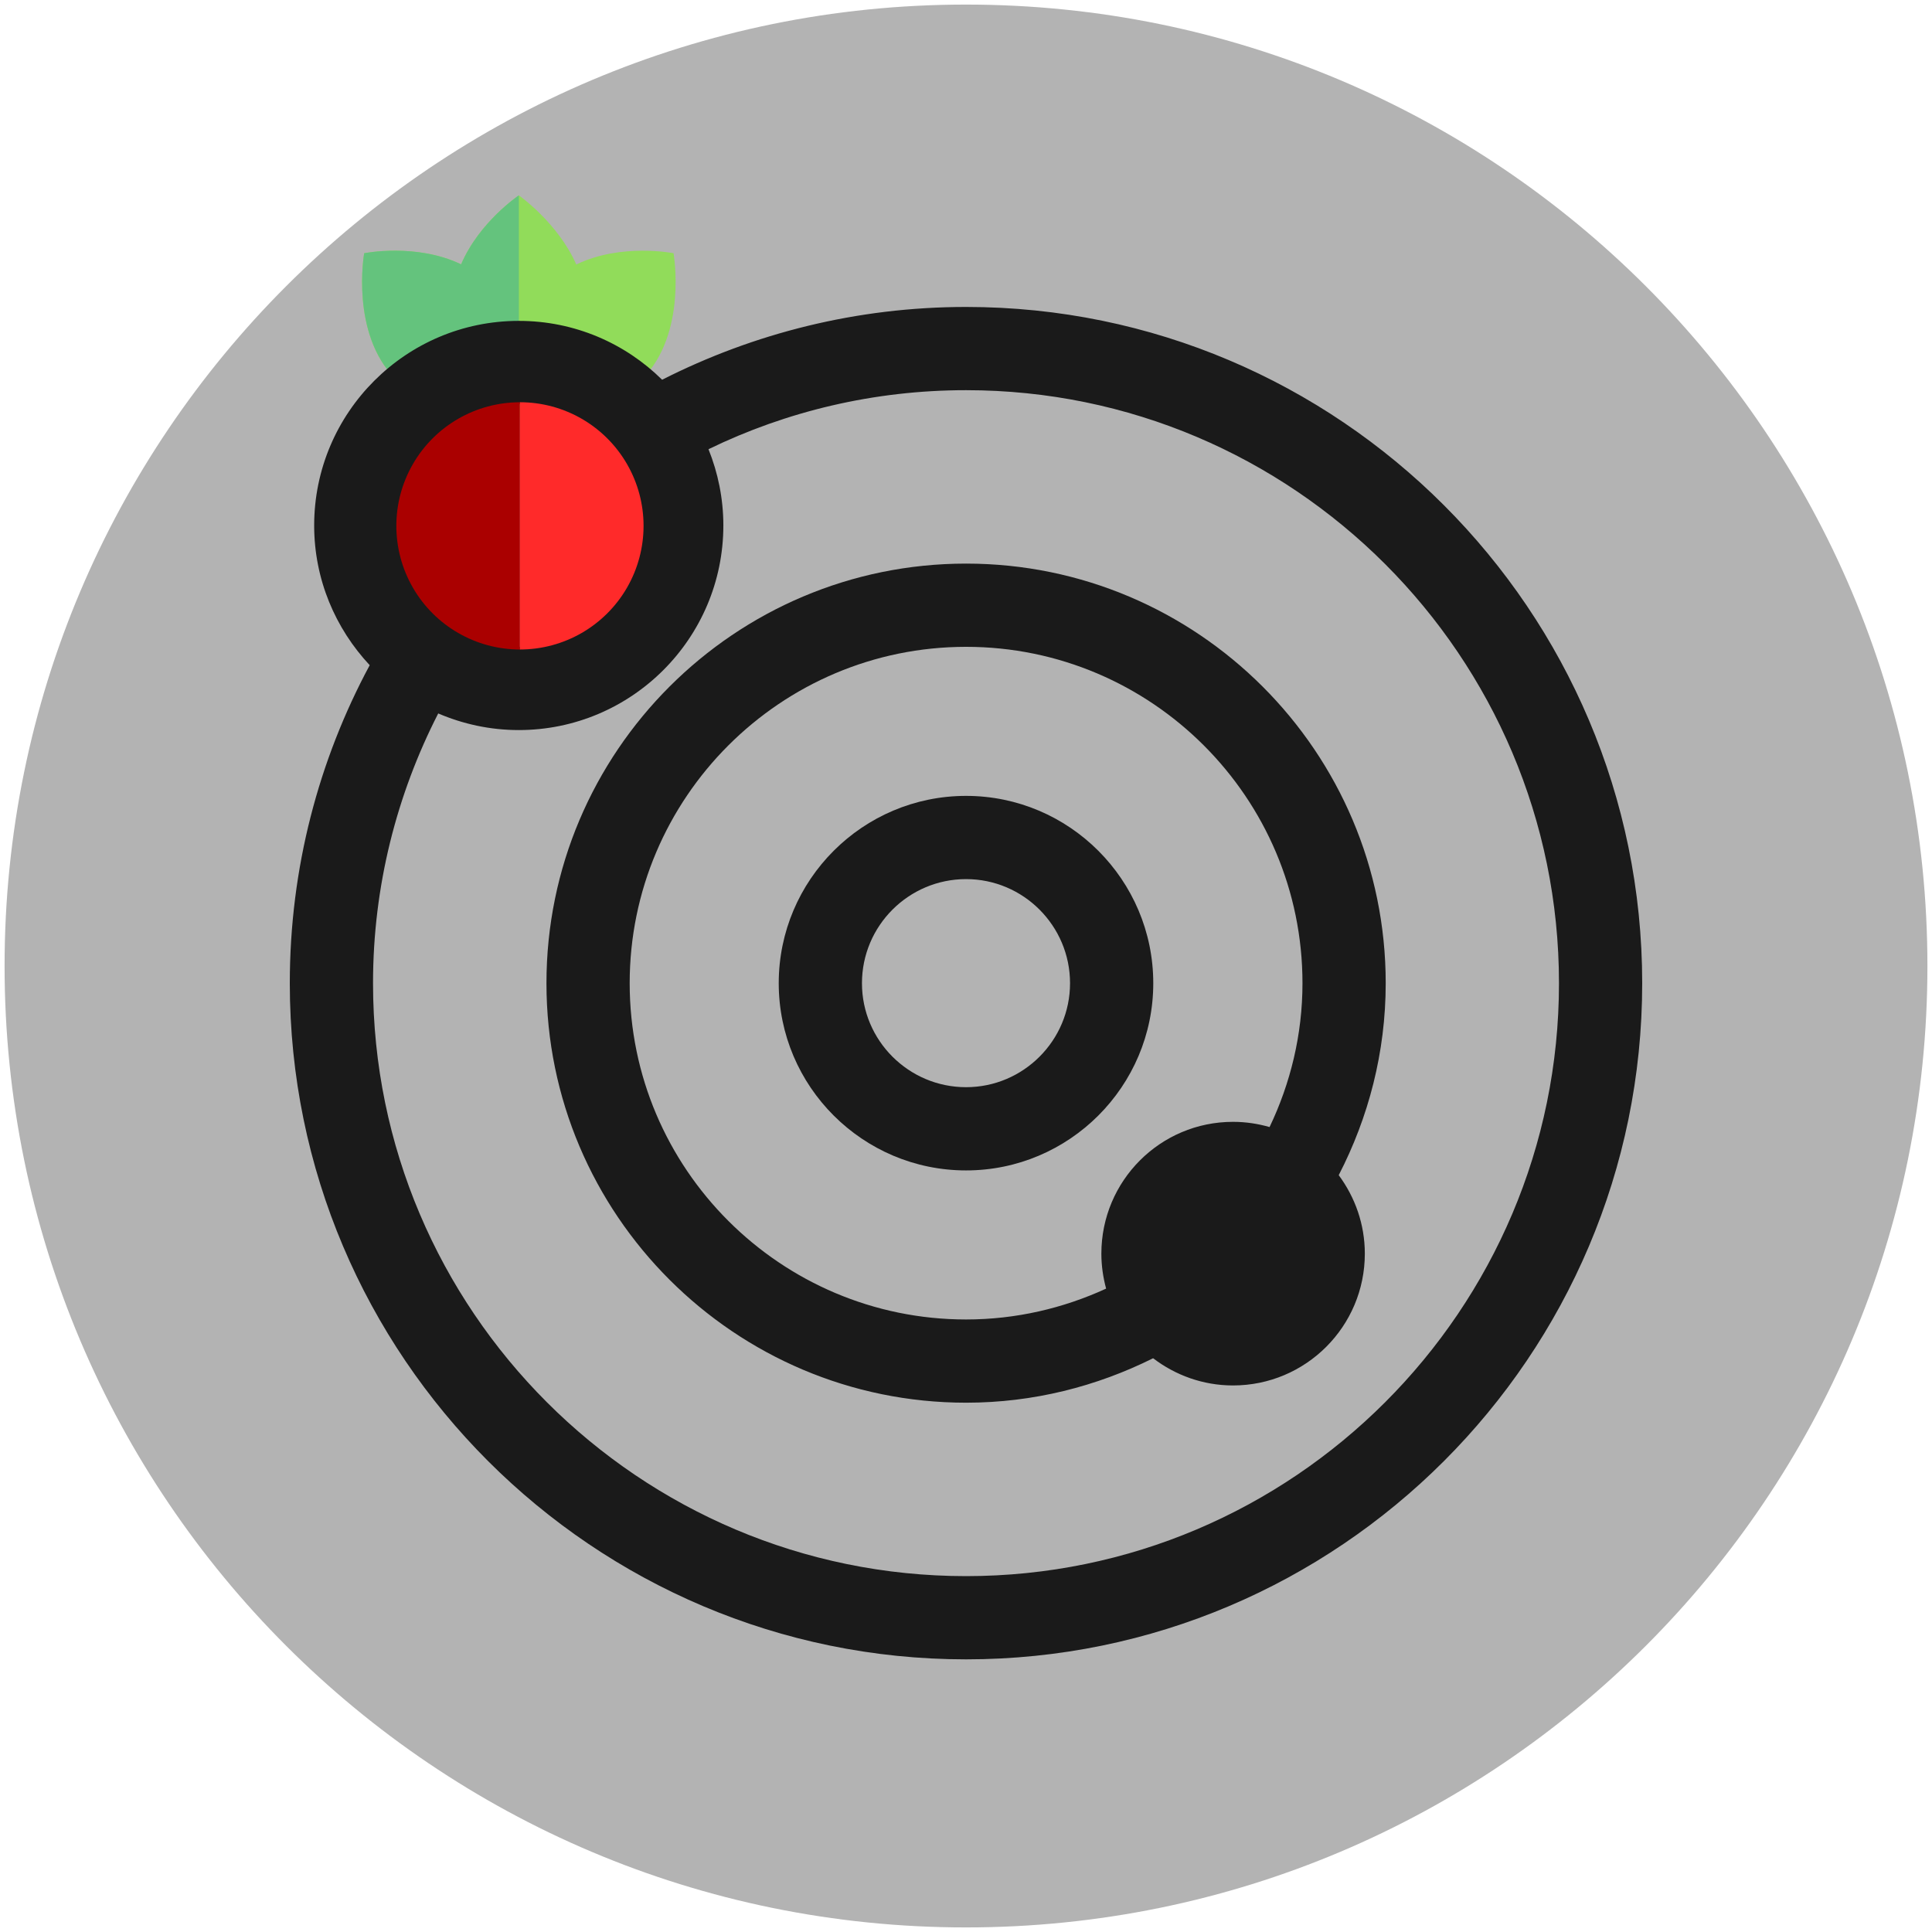
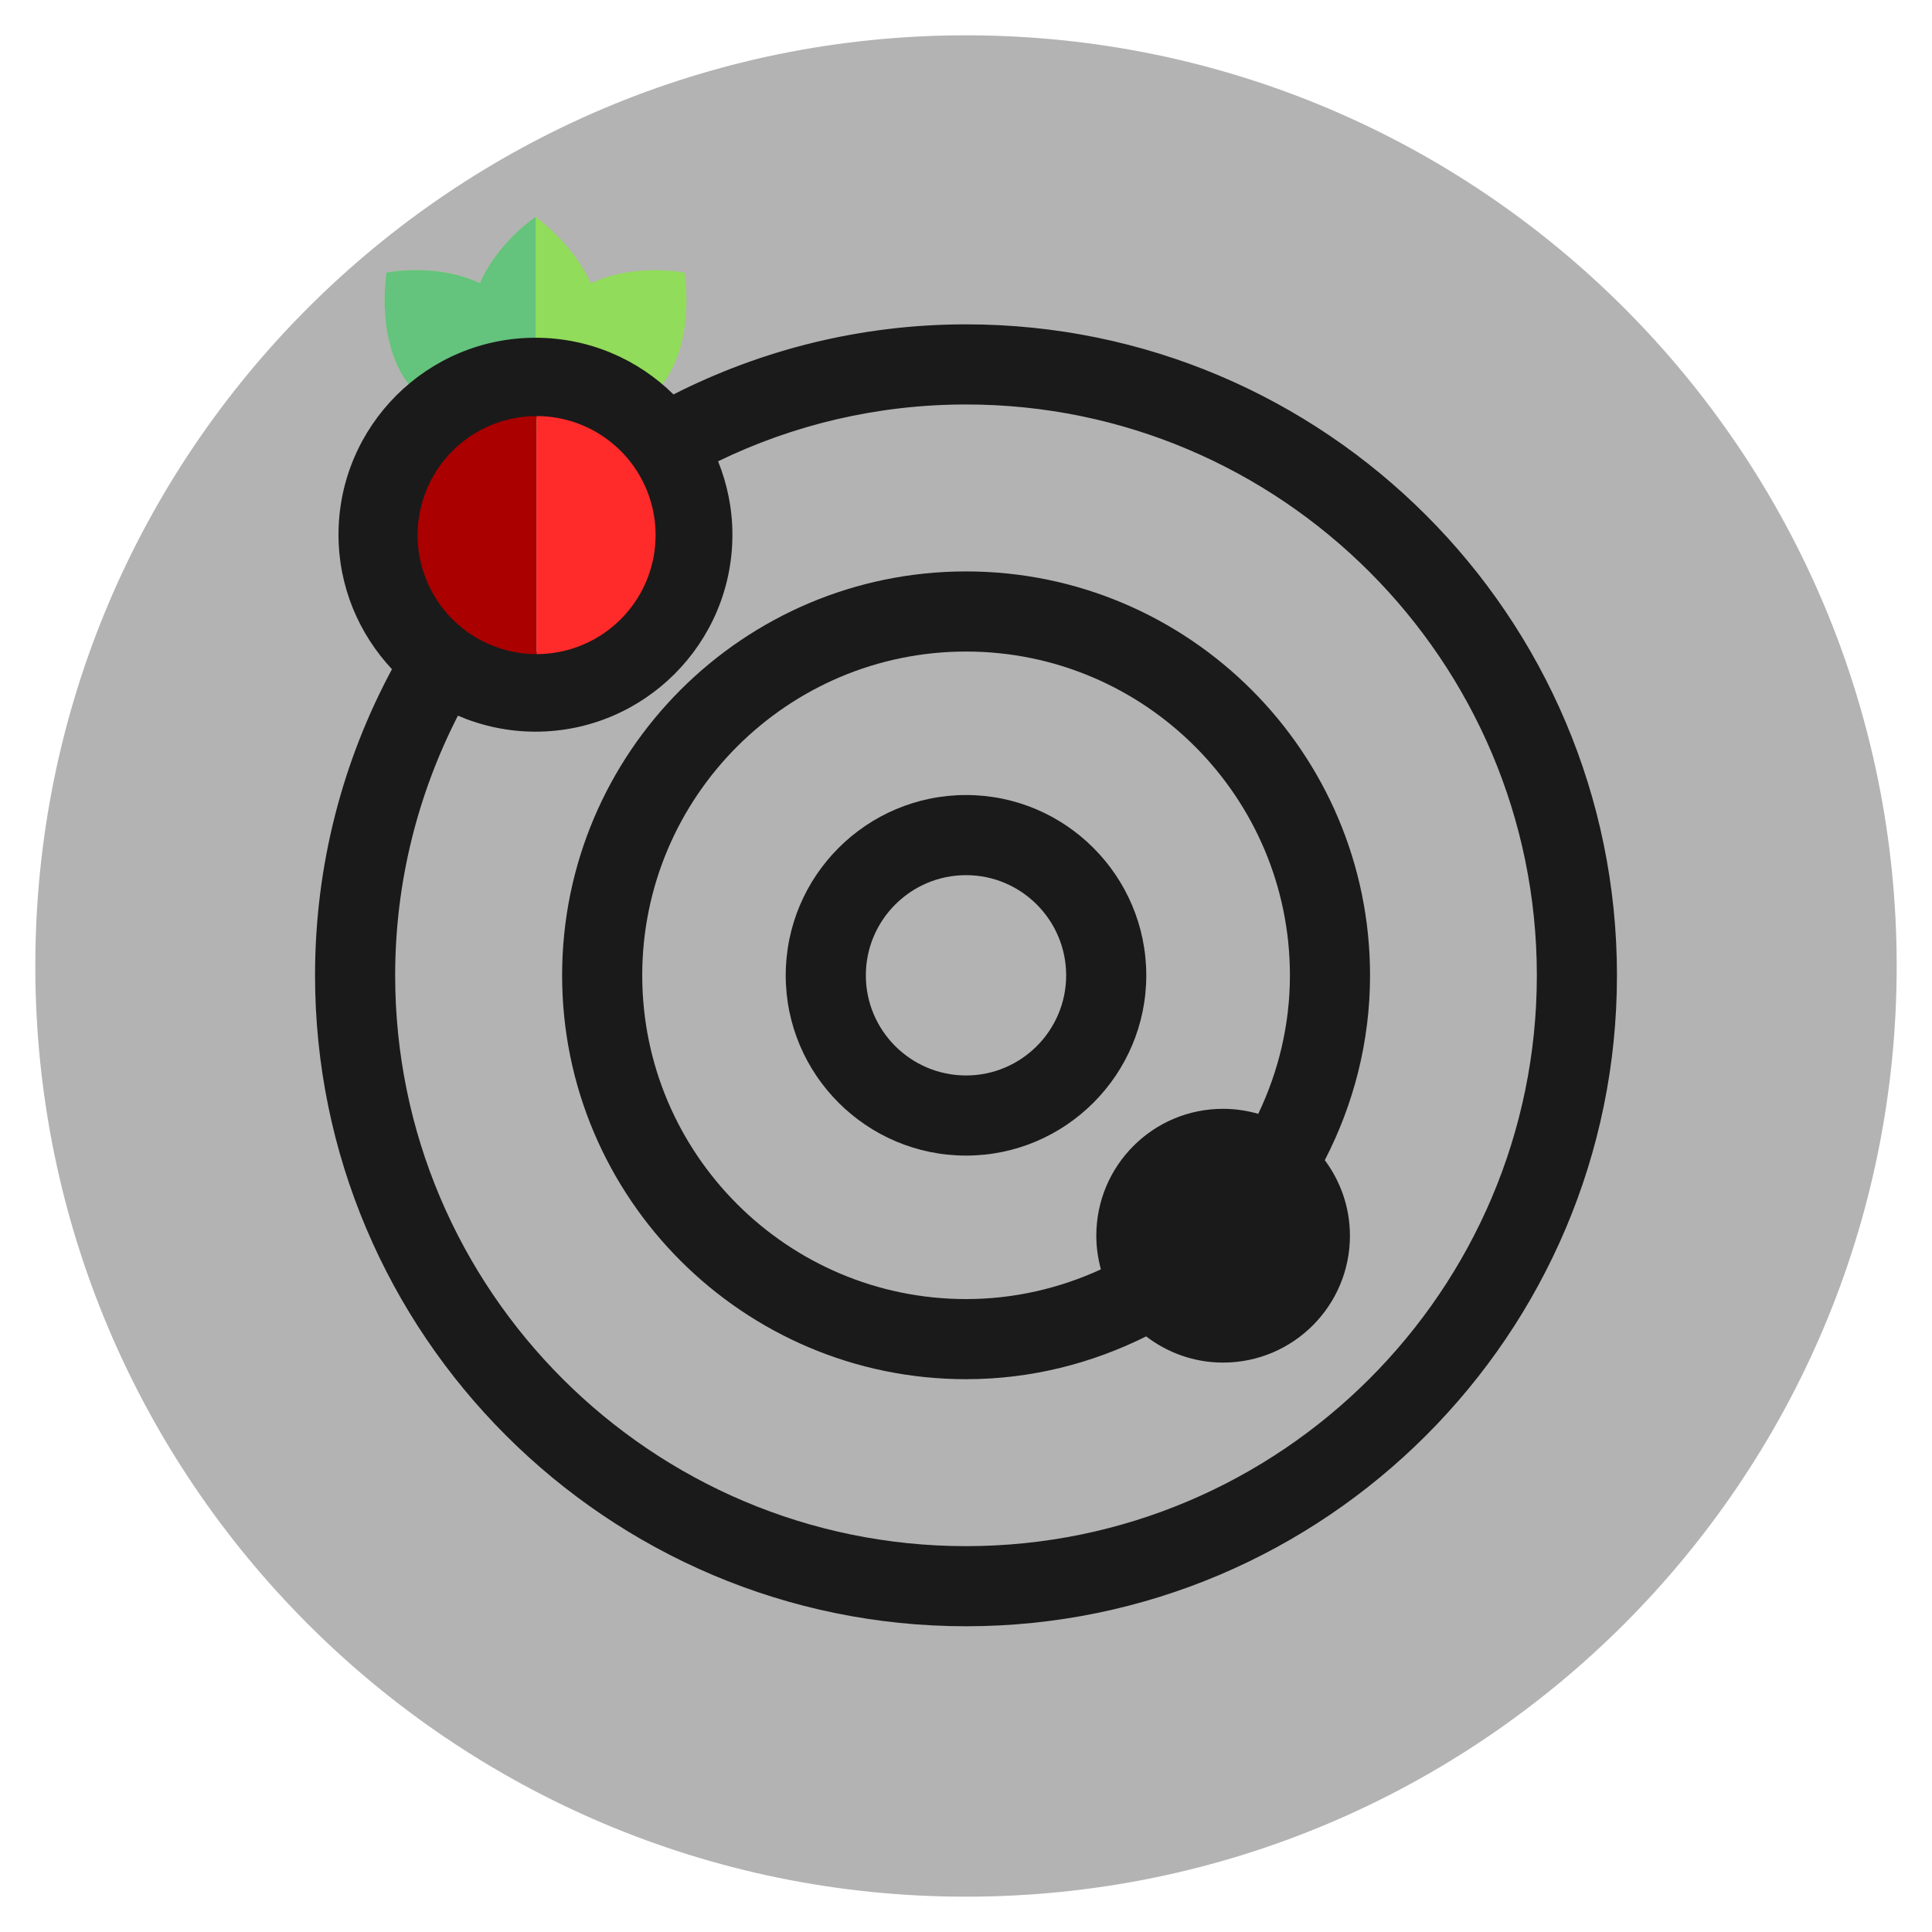
<svg xmlns="http://www.w3.org/2000/svg" width="100" height="100" id="svg2493" version="1.1">
  <defs id="defs2495">
    <linearGradient id="linearGradient3764">
      <stop style="stop-color:#ffffb7;stop-opacity:1;" offset="0" id="stop3766" />
      <stop id="stop3772" offset="0.5" style="stop-color:#f4e55b;stop-opacity:1;" />
      <stop style="stop-color:#ea9a00;stop-opacity:1;" offset="1" id="stop3768" />
    </linearGradient>
  </defs>
  <g id="layer3" transform="translate(0,-100)" />
  <g id="layer1" transform="translate(0,36)">
    <g id="layer2">
-       <circle style="fill:#b3b3b3;stroke-width:0.967" id="path63" cx="50" cy="14" r="49.763" />
+       <circle style="fill:#b3b3b3;stroke-width:0.936" id="path63" cx="50" cy="14" r="48.172" />
    </g>
-     <g id="g3837" transform="matrix(9.377196,0,0,9.377196,-368.4638,-153.648)">
+     <g id="g3837" transform="matrix(9.027178,0,0,9.027178,-352.844,-147.7631)">
      <g id="g41" transform="matrix(0.06786289,0,0,0.06786289,37.8271,20.23635)">
        <g id="g108" transform="matrix(1.2,0,0,1.2,-12.5375,-145.45)">
          <g transform="matrix(0.125,0,0,0.125,44.20562,40.01806)" id="XMLID_1608_">
            <path d="m 239.228,31.365 c 0,0 -28.378,-5.672 -52.737,6.117 C 176.53,14.842 155.354,0 155.354,0 c 0,0 -21.429,14.305 -31.314,37.395 -24.319,-11.676 -52.558,-6.029 -52.558,-6.029 0,0 -7.682,43.532 17.07,68.285 19.21,19.209 49.726,18.885 62.431,17.776 2.665,2.146 4.371,3.284 4.371,3.284 0,0 1.647,-1.156 4.225,-3.297 12.617,1.118 43.294,1.52 62.579,-17.764 24.752,-24.753 17.07,-68.285 17.07,-68.285 z" style="fill:#91dc5a" id="XMLID_1609_" />
            <path d="m 155.354,0 c 0,0 -21.429,14.305 -31.314,37.395 -24.319,-11.676 -52.558,-6.029 -52.558,-6.029 0,0 -7.682,43.532 17.07,68.285 19.21,19.209 49.726,18.885 62.431,17.776 2.665,2.146 4.371,3.284 4.371,3.284 z" style="fill:#64c37d" id="XMLID_1610_" />
          </g>
        </g>
        <g transform="matrix(0.4284824,0,0,0.4284824,45.18124,-88.35281)" style="fill:#1a1a1a" id="g95">
          <g style="fill:#1a1a1a" id="g4">
            <path style="fill:#1a1a1a" d="m 64.518,128.375 c 0,35.203 28.655,63.827 63.857,63.827 9.491,0 18.472,-2.133 26.582,-5.857 -0.571,-2.133 -0.901,-4.325 -0.901,-6.638 0,-13.817 11.174,-25.02 24.99,-25.02 2.433,0 4.746,0.36 6.938,0.991 3.965,-8.29 6.248,-17.541 6.248,-27.303 0,-35.233 -28.655,-63.857 -63.857,-63.857 -35.202,0 -63.857,28.625 -63.857,63.857 z m 143.514,0 c 0,13.126 -3.274,25.501 -8.921,36.434 3.094,4.175 4.956,9.311 4.956,14.898 0,13.817 -11.204,25.02 -25.02,25.02 -5.707,0 -10.963,-1.952 -15.168,-5.166 -10.723,5.346 -22.738,8.44 -35.503,8.44 -43.913,0 -79.656,-35.713 -79.656,-79.626 0,-43.943 35.743,-79.656 79.656,-79.656 43.913,0 79.656,35.713 79.656,79.656 z" id="path2" />
          </g>
          <g style="fill:#1a1a1a" id="g12">
            <path style="fill:#1a1a1a" d="m 128.375,148.109 c 10.873,0 19.734,-8.861 19.734,-19.734 0,-10.903 -8.861,-19.764 -19.734,-19.764 -10.903,0 -19.764,8.861 -19.764,19.764 0,10.874 8.861,19.734 19.764,19.734 z m 0,-55.297 c 19.584,0 35.533,15.949 35.533,35.563 0,19.584 -15.949,35.533 -35.533,35.533 -19.614,0 -35.563,-15.949 -35.563,-35.533 0,-19.613 15.95,-35.563 35.563,-35.563 z" id="path10" />
          </g>
          <g style="fill:#1a1a1a" id="g20">
            <path style="fill:#1a1a1a" d="m 43.463,64.518 c 12.705,0 23.038,-10.333 23.038,-23.038 0,-12.705 -10.333,-23.038 -23.038,-23.038 -12.705,0 -23.038,10.333 -23.038,23.038 0,12.705 10.332,23.038 23.038,23.038 z M 128.375,0 C 199.141,0 256.72,57.58 256.72,128.375 256.72,199.141 199.14,256.72 128.375,256.72 57.58,256.721 0,199.141 0,128.375 0,106.539 5.497,85.994 15.168,68.002 8.65,61.034 4.626,51.723 4.626,41.48 4.626,20.064 22.047,2.643 43.463,2.643 54.066,2.643 63.677,6.908 70.676,13.817 88.037,5.016 107.62,0 128.375,0 Z m 112.547,128.375 c 0,-62.085 -50.491,-112.576 -112.546,-112.576 -17.511,0 -34.121,4.025 -48.899,11.204 1.802,4.475 2.823,9.371 2.823,14.478 0,21.416 -17.421,38.837 -38.837,38.837 -5.437,0 -10.573,-1.141 -15.289,-3.154 -7.87,15.379 -12.375,32.77 -12.375,51.212 0,62.055 50.491,112.546 112.576,112.546 62.055,0 112.547,-50.492 112.547,-112.547 z" id="path18" />
          </g>
        </g>
        <g id="g3817">
          <path transform="rotate(90)" d="m -60.49,-63.903 a 10.056,10.056 0 0 1 -5.028,8.709 10.056,10.056 0 0 1 -10.056,0 10.056,10.056 0 0 1 -5.028,-8.709" style="fill:#aa0000;stroke-width:4.741" id="path26" />
          <path transform="rotate(-90)" id="path3813" style="fill:#ff2a2a;stroke-width:4.741" d="m 80.603,63.899 a 10.056,10.056 0 0 1 -5.028,8.709 10.056,10.056 0 0 1 -10.056,0 10.056,10.056 0 0 1 -5.028,-8.709" />
        </g>
      </g>
    </g>
  </g>
</svg>
